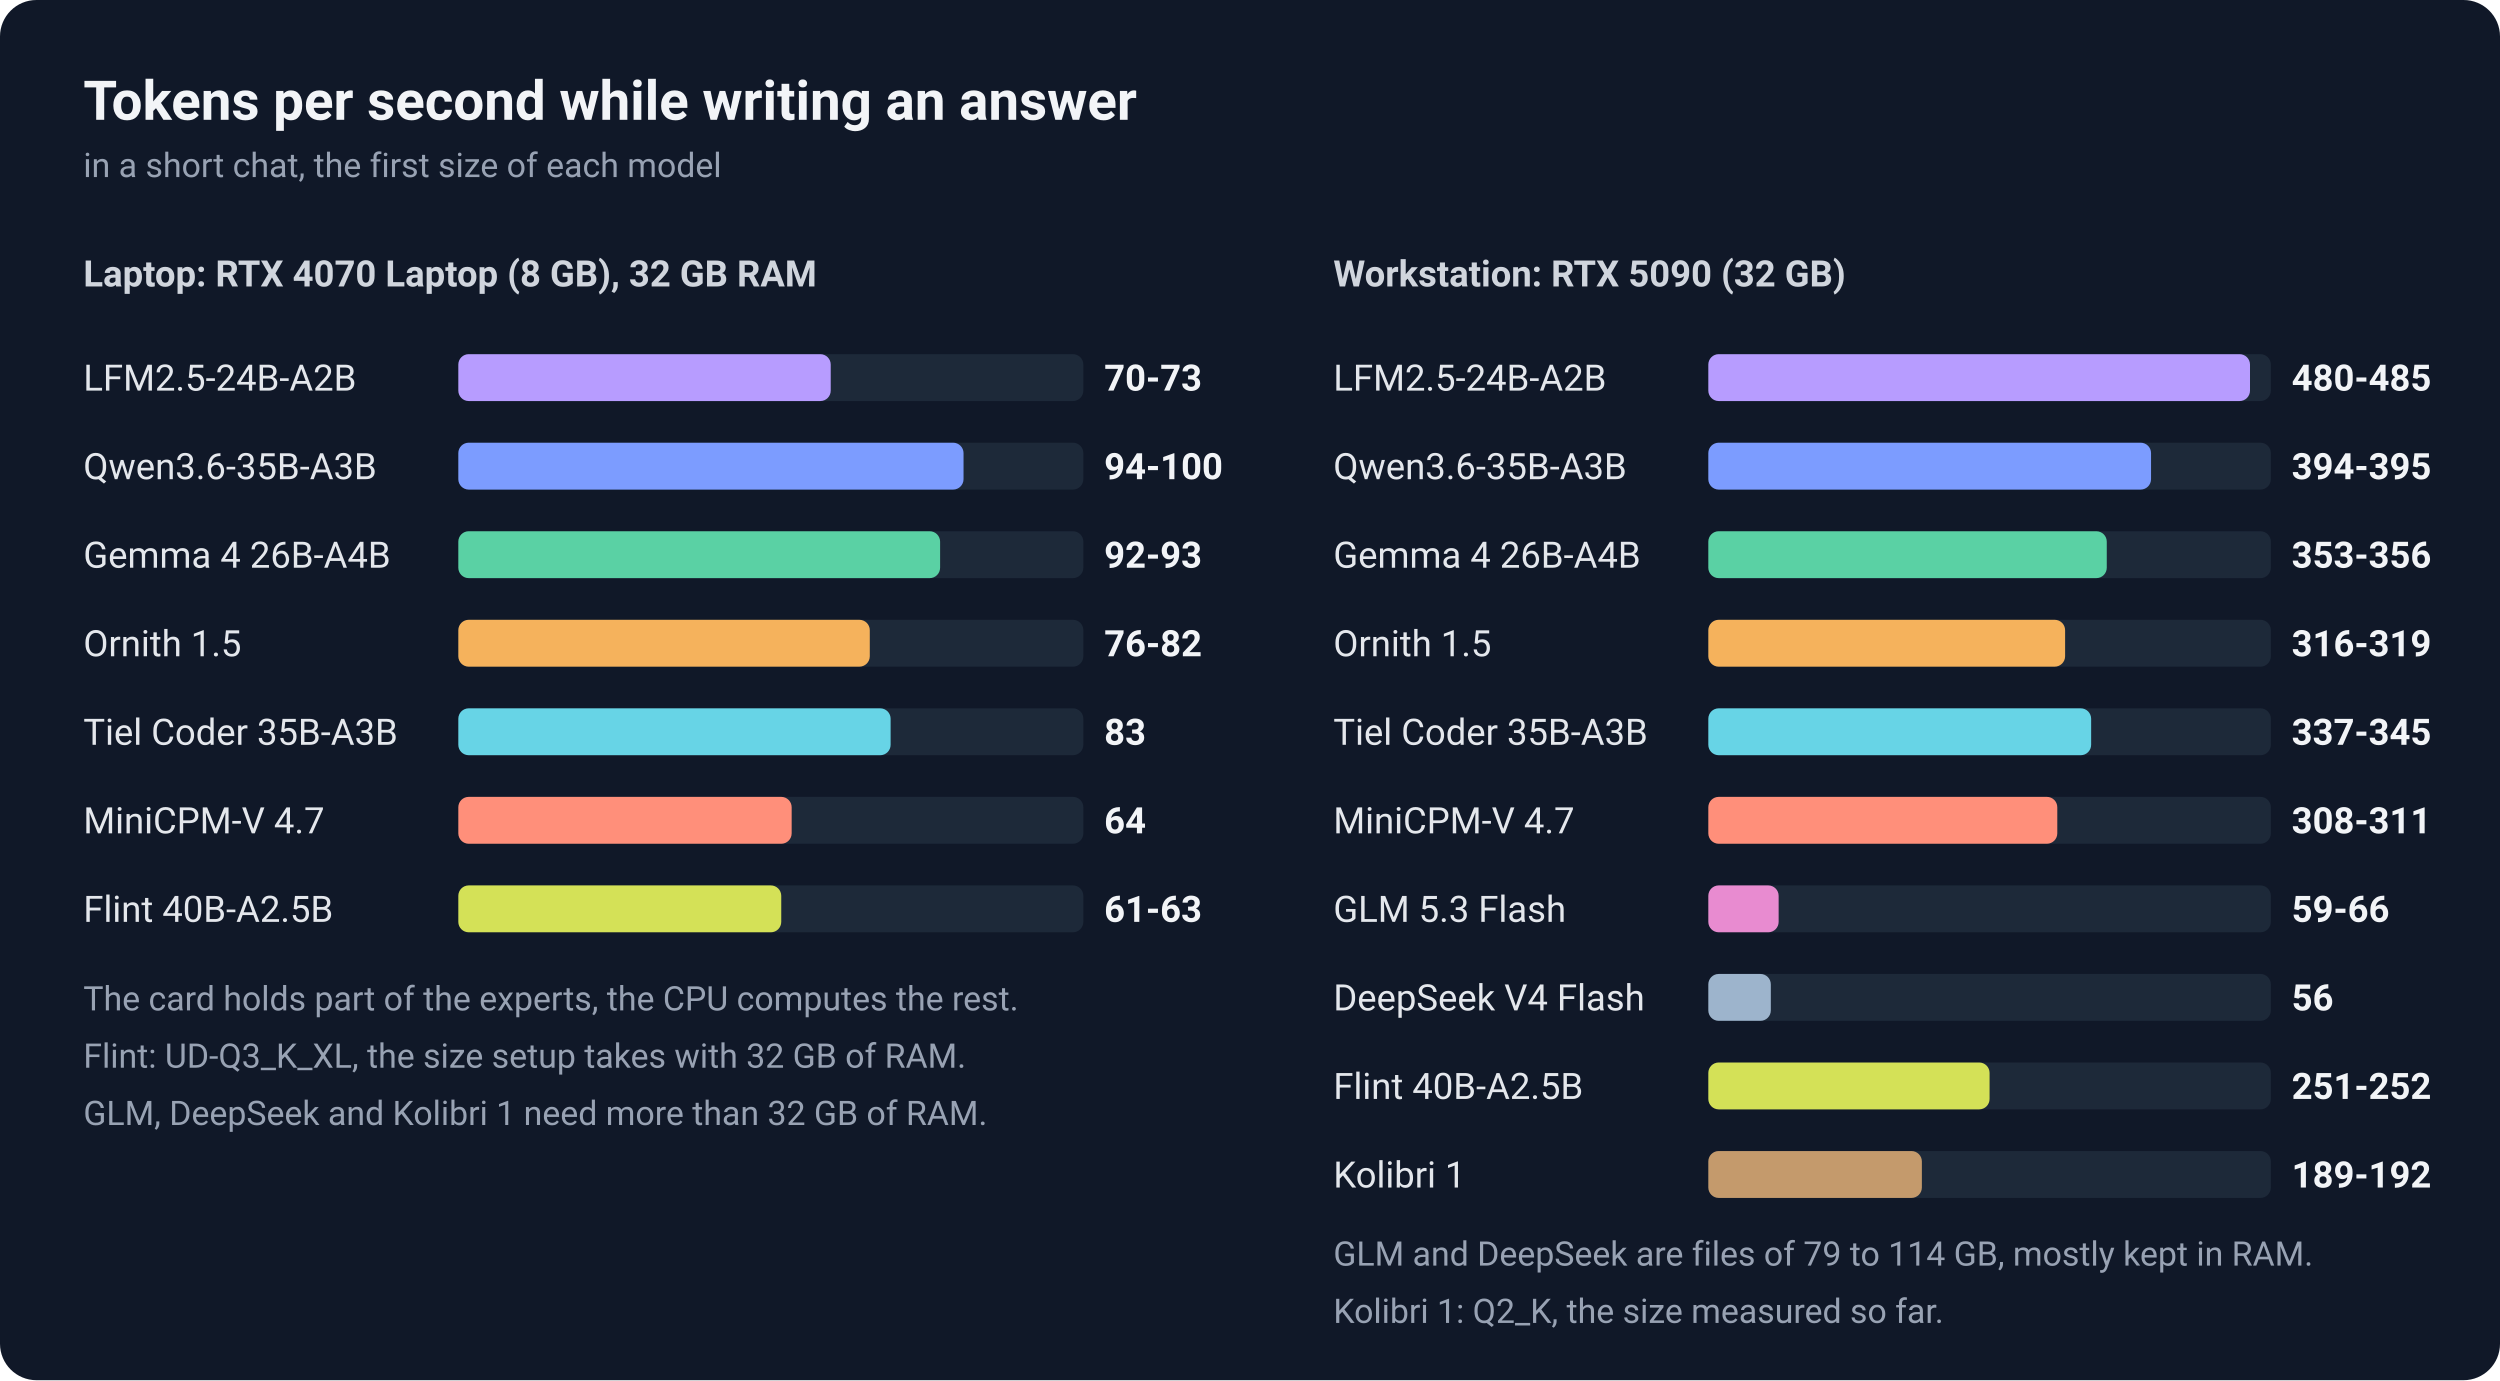
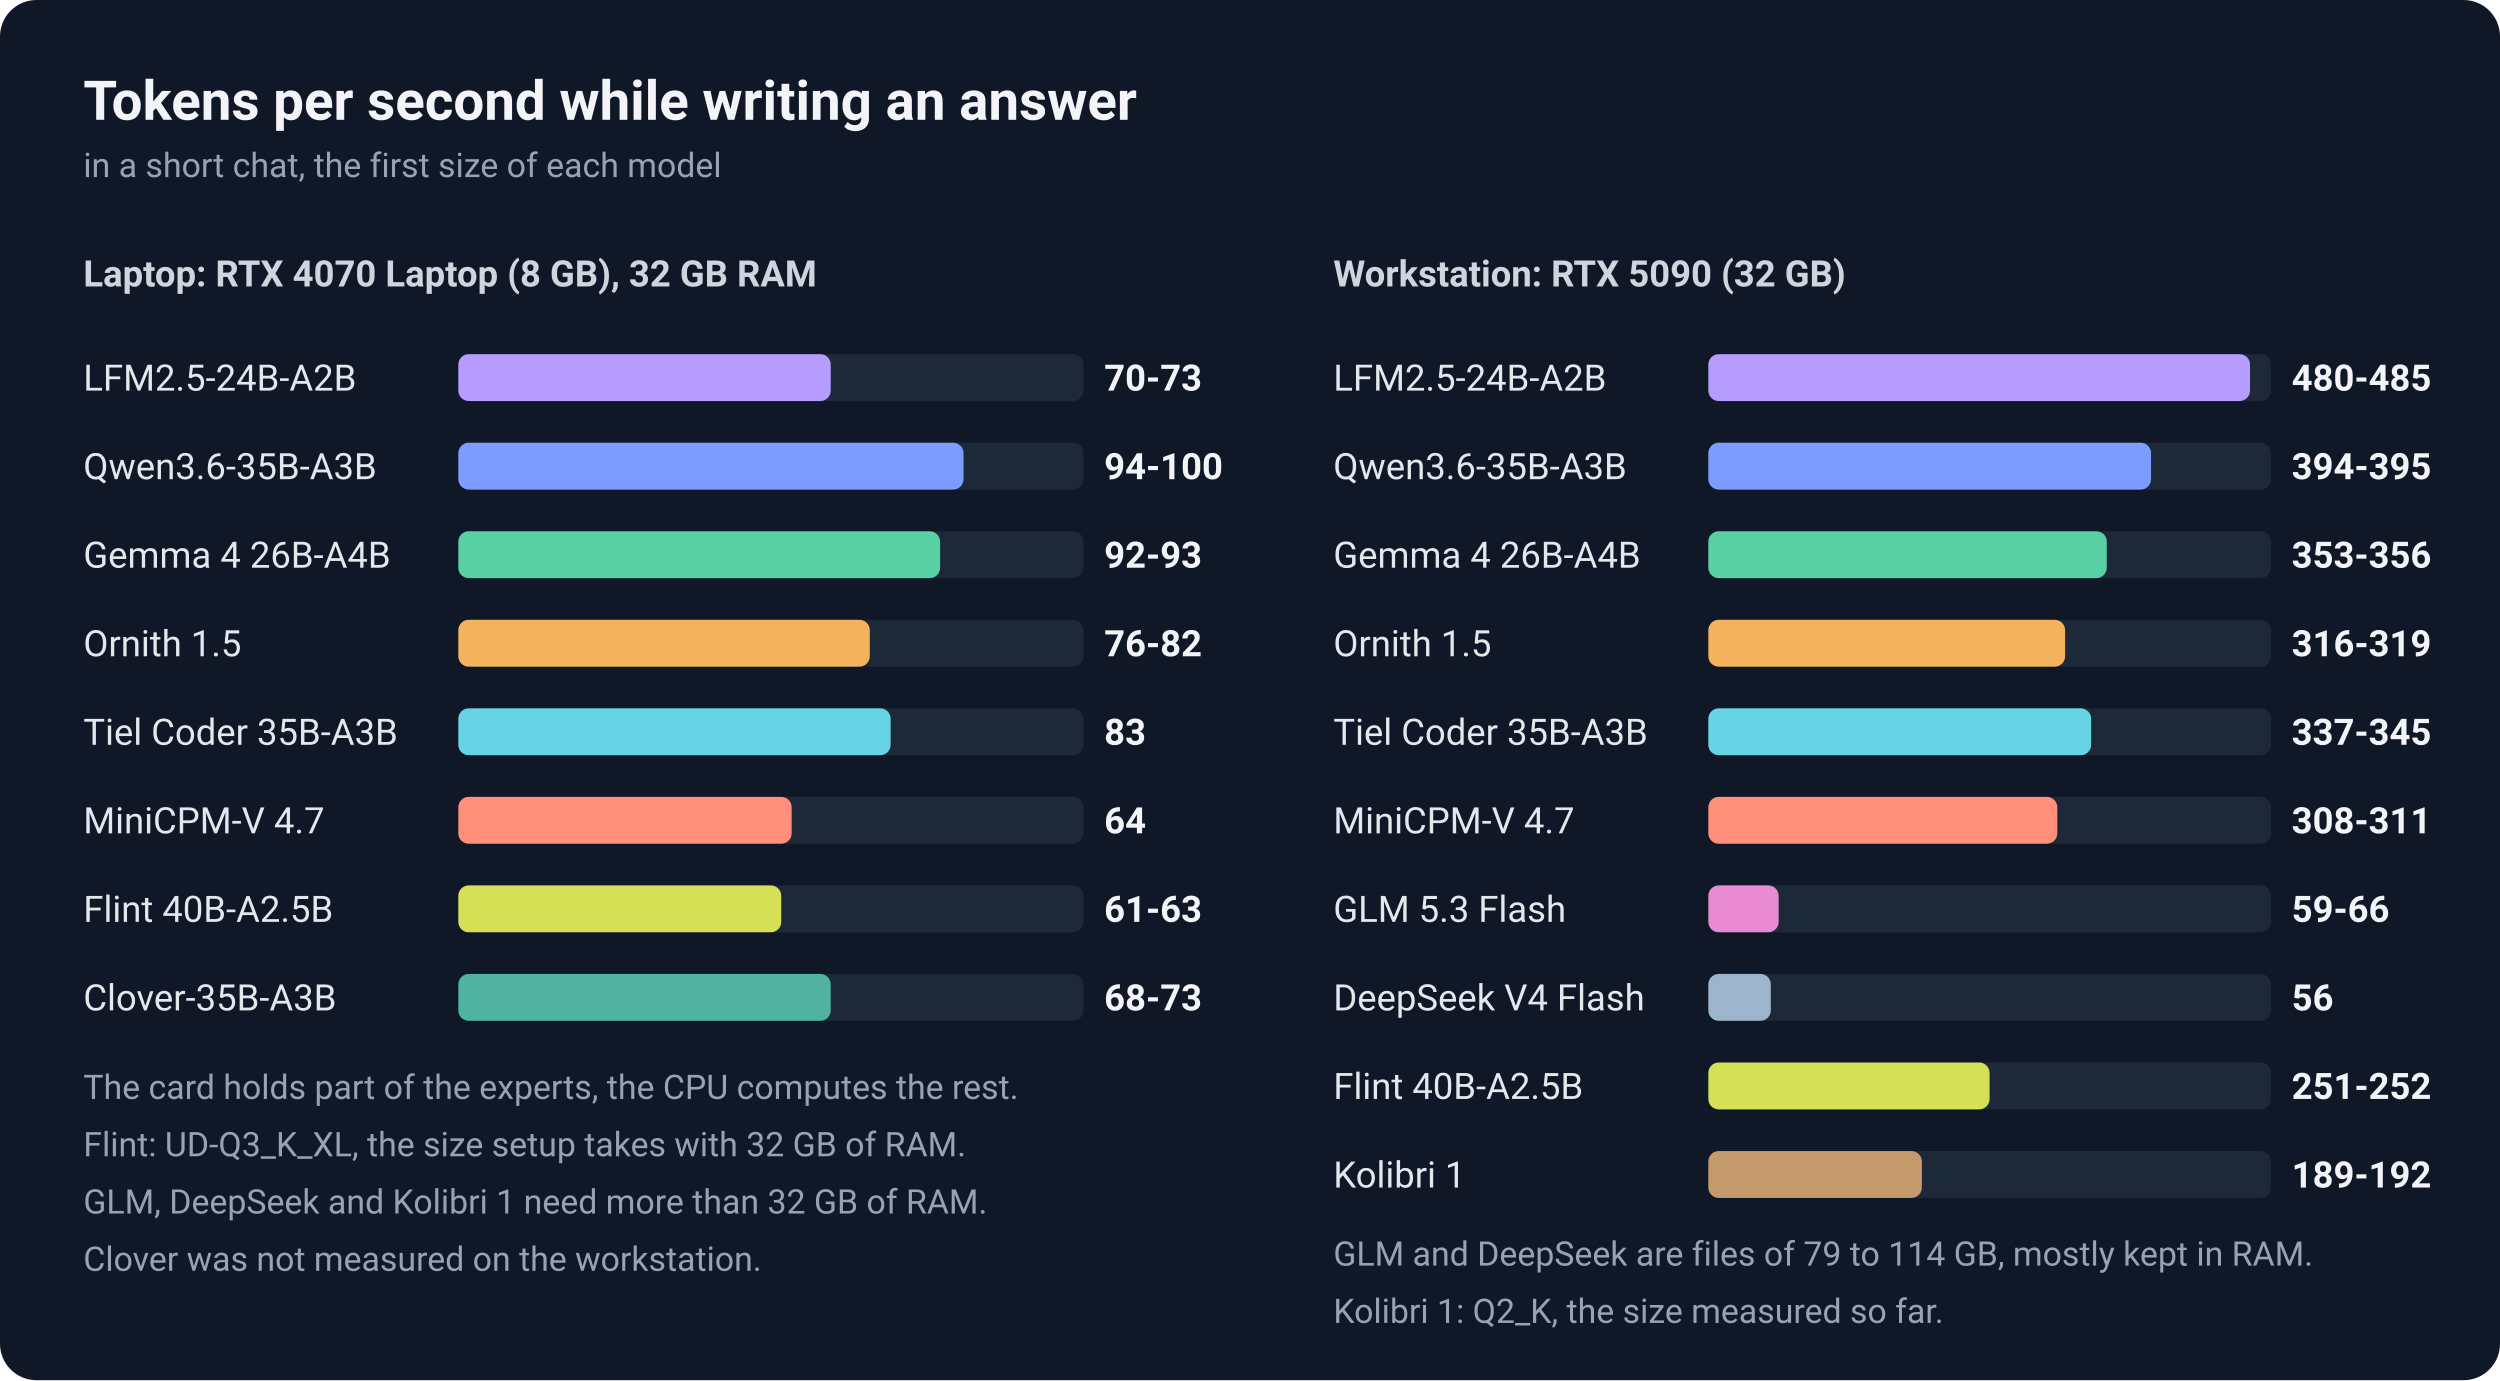
- <svg xmlns="http://www.w3.org/2000/svg" viewBox="0 0 960 530" width="960" height="530" role="img" aria-label="Writing speed in tokens per second. Laptop with an 8 GB card: LFM2.5-24B-A2B 70 to 73, Qwen3.6-35B-A3B 94 to 100, Gemma 4 26B-A4B 92 to 93, Ornith 1.5 76 to 82, Tiel Coder 35B-A3B 83, MiniCPM-V 4.7 64, Flint 40B-A2.5B 61 to 63 (UD-Q3_K_XL, the size setup takes there). Workstation with a 32 GB card: LFM2.5-24B-A2B 480 to 485, Qwen3.6-35B-A3B 394 to 395, Gemma 4 26B-A4B 353 to 356, Ornith 1.5 316 to 319, Tiel Coder 35B-A3B 337 to 345, MiniCPM-V 4.7 308 to 311, GLM 5.3 Flash 59 to 66, DeepSeek V4 Flash 56, Flint 40B-A2.5B 251 to 252, Kolibri 1 189 to 192 (Q2_K). GLM, DeepSeek and Kolibri 1 need more than the laptop's 32 GB of RAM.">
+ <svg xmlns="http://www.w3.org/2000/svg" viewBox="0 0 960 530" width="960" height="530" role="img" aria-label="Writing speed in tokens per second. Laptop with an 8 GB card: LFM2.5-24B-A2B 70 to 73, Qwen3.6-35B-A3B 94 to 100, Gemma 4 26B-A4B 92 to 93, Ornith 1.5 76 to 82, Tiel Coder 35B-A3B 83, MiniCPM-V 4.7 64, Flint 40B-A2.5B 61 to 63 (UD-Q3_K_XL, the size setup takes there), Clover-35B-A3B-Preview 68 to 73. Workstation with a 32 GB card: LFM2.5-24B-A2B 480 to 485, Qwen3.6-35B-A3B 394 to 395, Gemma 4 26B-A4B 353 to 356, Ornith 1.5 316 to 319, Tiel Coder 35B-A3B 337 to 345, MiniCPM-V 4.7 308 to 311, GLM 5.3 Flash 59 to 66, DeepSeek V4 Flash 56, Flint 40B-A2.5B 251 to 252, Kolibri 1 189 to 192 (Q2_K). GLM, DeepSeek and Kolibri 1 need more than the laptop's 32 GB of RAM; Clover was not measured on the workstation.">
  <style>
text{font-family:system-ui,-apple-system,"Segoe UI",Roboto,"Helvetica Neue",Arial,sans-serif}
.h{font-size:21px;font-weight:700;fill:#f2f4f7}
.s{font-size:13px;fill:#98a2b3}
.p{font-size:14px;font-weight:600;fill:#d0d5dd}
.m{font-size:14px;fill:#e4e7ec}
.v{font-size:14px;font-weight:700;fill:#f2f4f7}
.t{fill:#1d2939}
</style>
  <rect width="960" height="530" rx="14" fill="#101828" />
  <text x="32" y="46" class="h">Tokens per second while writing an answer</text>
  <text x="32" y="68" class="s">in a short chat, the first size of each model</text>
  <text x="32" y="110" class="p">Laptop: RTX 4070 Laptop (8 GB), 32 GB RAM</text>
  <text x="32" y="150" class="m">LFM2.5-24B-A2B</text>
  <rect x="176" y="136" width="240" height="18" rx="4" class="t" />
  <rect x="176" y="136" width="143" height="18" rx="4" fill="#b79cff" />
  <text x="424" y="150" class="v">70-73</text>
  <text x="32" y="184" class="m">Qwen3.6-35B-A3B</text>
  <rect x="176" y="170" width="240" height="18" rx="4" class="t" />
  <rect x="176" y="170" width="194" height="18" rx="4" fill="#7c9cff" />
  <text x="424" y="184" class="v">94-100</text>
  <text x="32" y="218" class="m">Gemma 4 26B-A4B</text>
  <rect x="176" y="204" width="240" height="18" rx="4" class="t" />
  <rect x="176" y="204" width="185" height="18" rx="4" fill="#5ad1a4" />
  <text x="424" y="218" class="v">92-93</text>
  <text x="32" y="252" class="m">Ornith 1.5</text>
  <rect x="176" y="238" width="240" height="18" rx="4" class="t" />
  <rect x="176" y="238" width="158" height="18" rx="4" fill="#f5b25c" />
  <text x="424" y="252" class="v">76-82</text>
  <text x="32" y="286" class="m">Tiel Coder 35B-A3B</text>
  <rect x="176" y="272" width="240" height="18" rx="4" class="t" />
  <rect x="176" y="272" width="166" height="18" rx="4" fill="#67d4e6" />
  <text x="424" y="286" class="v">83</text>
  <text x="32" y="320" class="m">MiniCPM-V 4.7</text>
  <rect x="176" y="306" width="240" height="18" rx="4" class="t" />
  <rect x="176" y="306" width="128" height="18" rx="4" fill="#ff8f7a" />
  <text x="424" y="320" class="v">64</text>
  <text x="32" y="354" class="m">Flint 40B-A2.5B</text>
  <rect x="176" y="340" width="240" height="18" rx="4" class="t" />
  <rect x="176" y="340" width="124" height="18" rx="4" fill="#d4e157" />
  <text x="424" y="354" class="v">61-63</text>
-   <text x="32" y="388" class="s">The card holds part of the experts, the CPU computes the rest.</text>
-   <text x="32" y="410" class="s">Flint: UD-Q3_K_XL, the size setup takes with 32 GB of RAM.</text>
-   <text x="32" y="432" class="s">GLM, DeepSeek and Kolibri 1 need more than 32 GB of RAM.</text>
+   <text x="32" y="388" class="m">Clover-35B-A3B</text>
+   <rect x="176" y="374" width="240" height="18" rx="4" class="t" />
+   <rect x="176" y="374" width="143" height="18" rx="4" fill="#4fb3a0" />
+   <text x="424" y="388" class="v">68-73</text>
+   <text x="32" y="422" class="s">The card holds part of the experts, the CPU computes the rest.</text>
+   <text x="32" y="444" class="s">Flint: UD-Q3_K_XL, the size setup takes with 32 GB of RAM.</text>
+   <text x="32" y="466" class="s">GLM, DeepSeek and Kolibri 1 need more than 32 GB of RAM.</text>
+   <text x="32" y="488" class="s">Clover was not measured on the workstation.</text>
  <text x="512" y="110" class="p">Workstation: RTX 5090 (32 GB)</text>
  <text x="512" y="150" class="m">LFM2.5-24B-A2B</text>
  <rect x="656" y="136" width="216" height="18" rx="4" class="t" />
  <rect x="656" y="136" width="208" height="18" rx="4" fill="#b79cff" />
  <text x="880" y="150" class="v">480-485</text>
  <text x="512" y="184" class="m">Qwen3.6-35B-A3B</text>
  <rect x="656" y="170" width="216" height="18" rx="4" class="t" />
  <rect x="656" y="170" width="170" height="18" rx="4" fill="#7c9cff" />
  <text x="880" y="184" class="v">394-395</text>
  <text x="512" y="218" class="m">Gemma 4 26B-A4B</text>
  <rect x="656" y="204" width="216" height="18" rx="4" class="t" />
  <rect x="656" y="204" width="153" height="18" rx="4" fill="#5ad1a4" />
  <text x="880" y="218" class="v">353-356</text>
  <text x="512" y="252" class="m">Ornith 1.5</text>
  <rect x="656" y="238" width="216" height="18" rx="4" class="t" />
  <rect x="656" y="238" width="137" height="18" rx="4" fill="#f5b25c" />
  <text x="880" y="252" class="v">316-319</text>
  <text x="512" y="286" class="m">Tiel Coder 35B-A3B</text>
  <rect x="656" y="272" width="216" height="18" rx="4" class="t" />
  <rect x="656" y="272" width="147" height="18" rx="4" fill="#67d4e6" />
  <text x="880" y="286" class="v">337-345</text>
  <text x="512" y="320" class="m">MiniCPM-V 4.7</text>
  <rect x="656" y="306" width="216" height="18" rx="4" class="t" />
  <rect x="656" y="306" width="134" height="18" rx="4" fill="#ff8f7a" />
  <text x="880" y="320" class="v">308-311</text>
  <text x="512" y="354" class="m">GLM 5.3 Flash</text>
  <rect x="656" y="340" width="216" height="18" rx="4" class="t" />
  <rect x="656" y="340" width="27" height="18" rx="4" fill="#e88bd0" />
  <text x="880" y="354" class="v">59-66</text>
  <text x="512" y="388" class="m">DeepSeek V4 Flash</text>
  <rect x="656" y="374" width="216" height="18" rx="4" class="t" />
  <rect x="656" y="374" width="24" height="18" rx="4" fill="#9db4cc" />
  <text x="880" y="388" class="v">56</text>
  <text x="512" y="422" class="m">Flint 40B-A2.5B</text>
  <rect x="656" y="408" width="216" height="18" rx="4" class="t" />
  <rect x="656" y="408" width="108" height="18" rx="4" fill="#d4e157" />
  <text x="880" y="422" class="v">251-252</text>
  <text x="512" y="456" class="m">Kolibri 1</text>
  <rect x="656" y="442" width="216" height="18" rx="4" class="t" />
  <rect x="656" y="442" width="82" height="18" rx="4" fill="#c49a6c" />
  <text x="880" y="456" class="v">189-192</text>
  <text x="512" y="486" class="s">GLM and DeepSeek are files of 79 to 114 GB, mostly kept in RAM.</text>
  <text x="512" y="508" class="s">Kolibri 1: Q2_K, the size measured so far.</text>
</svg>
